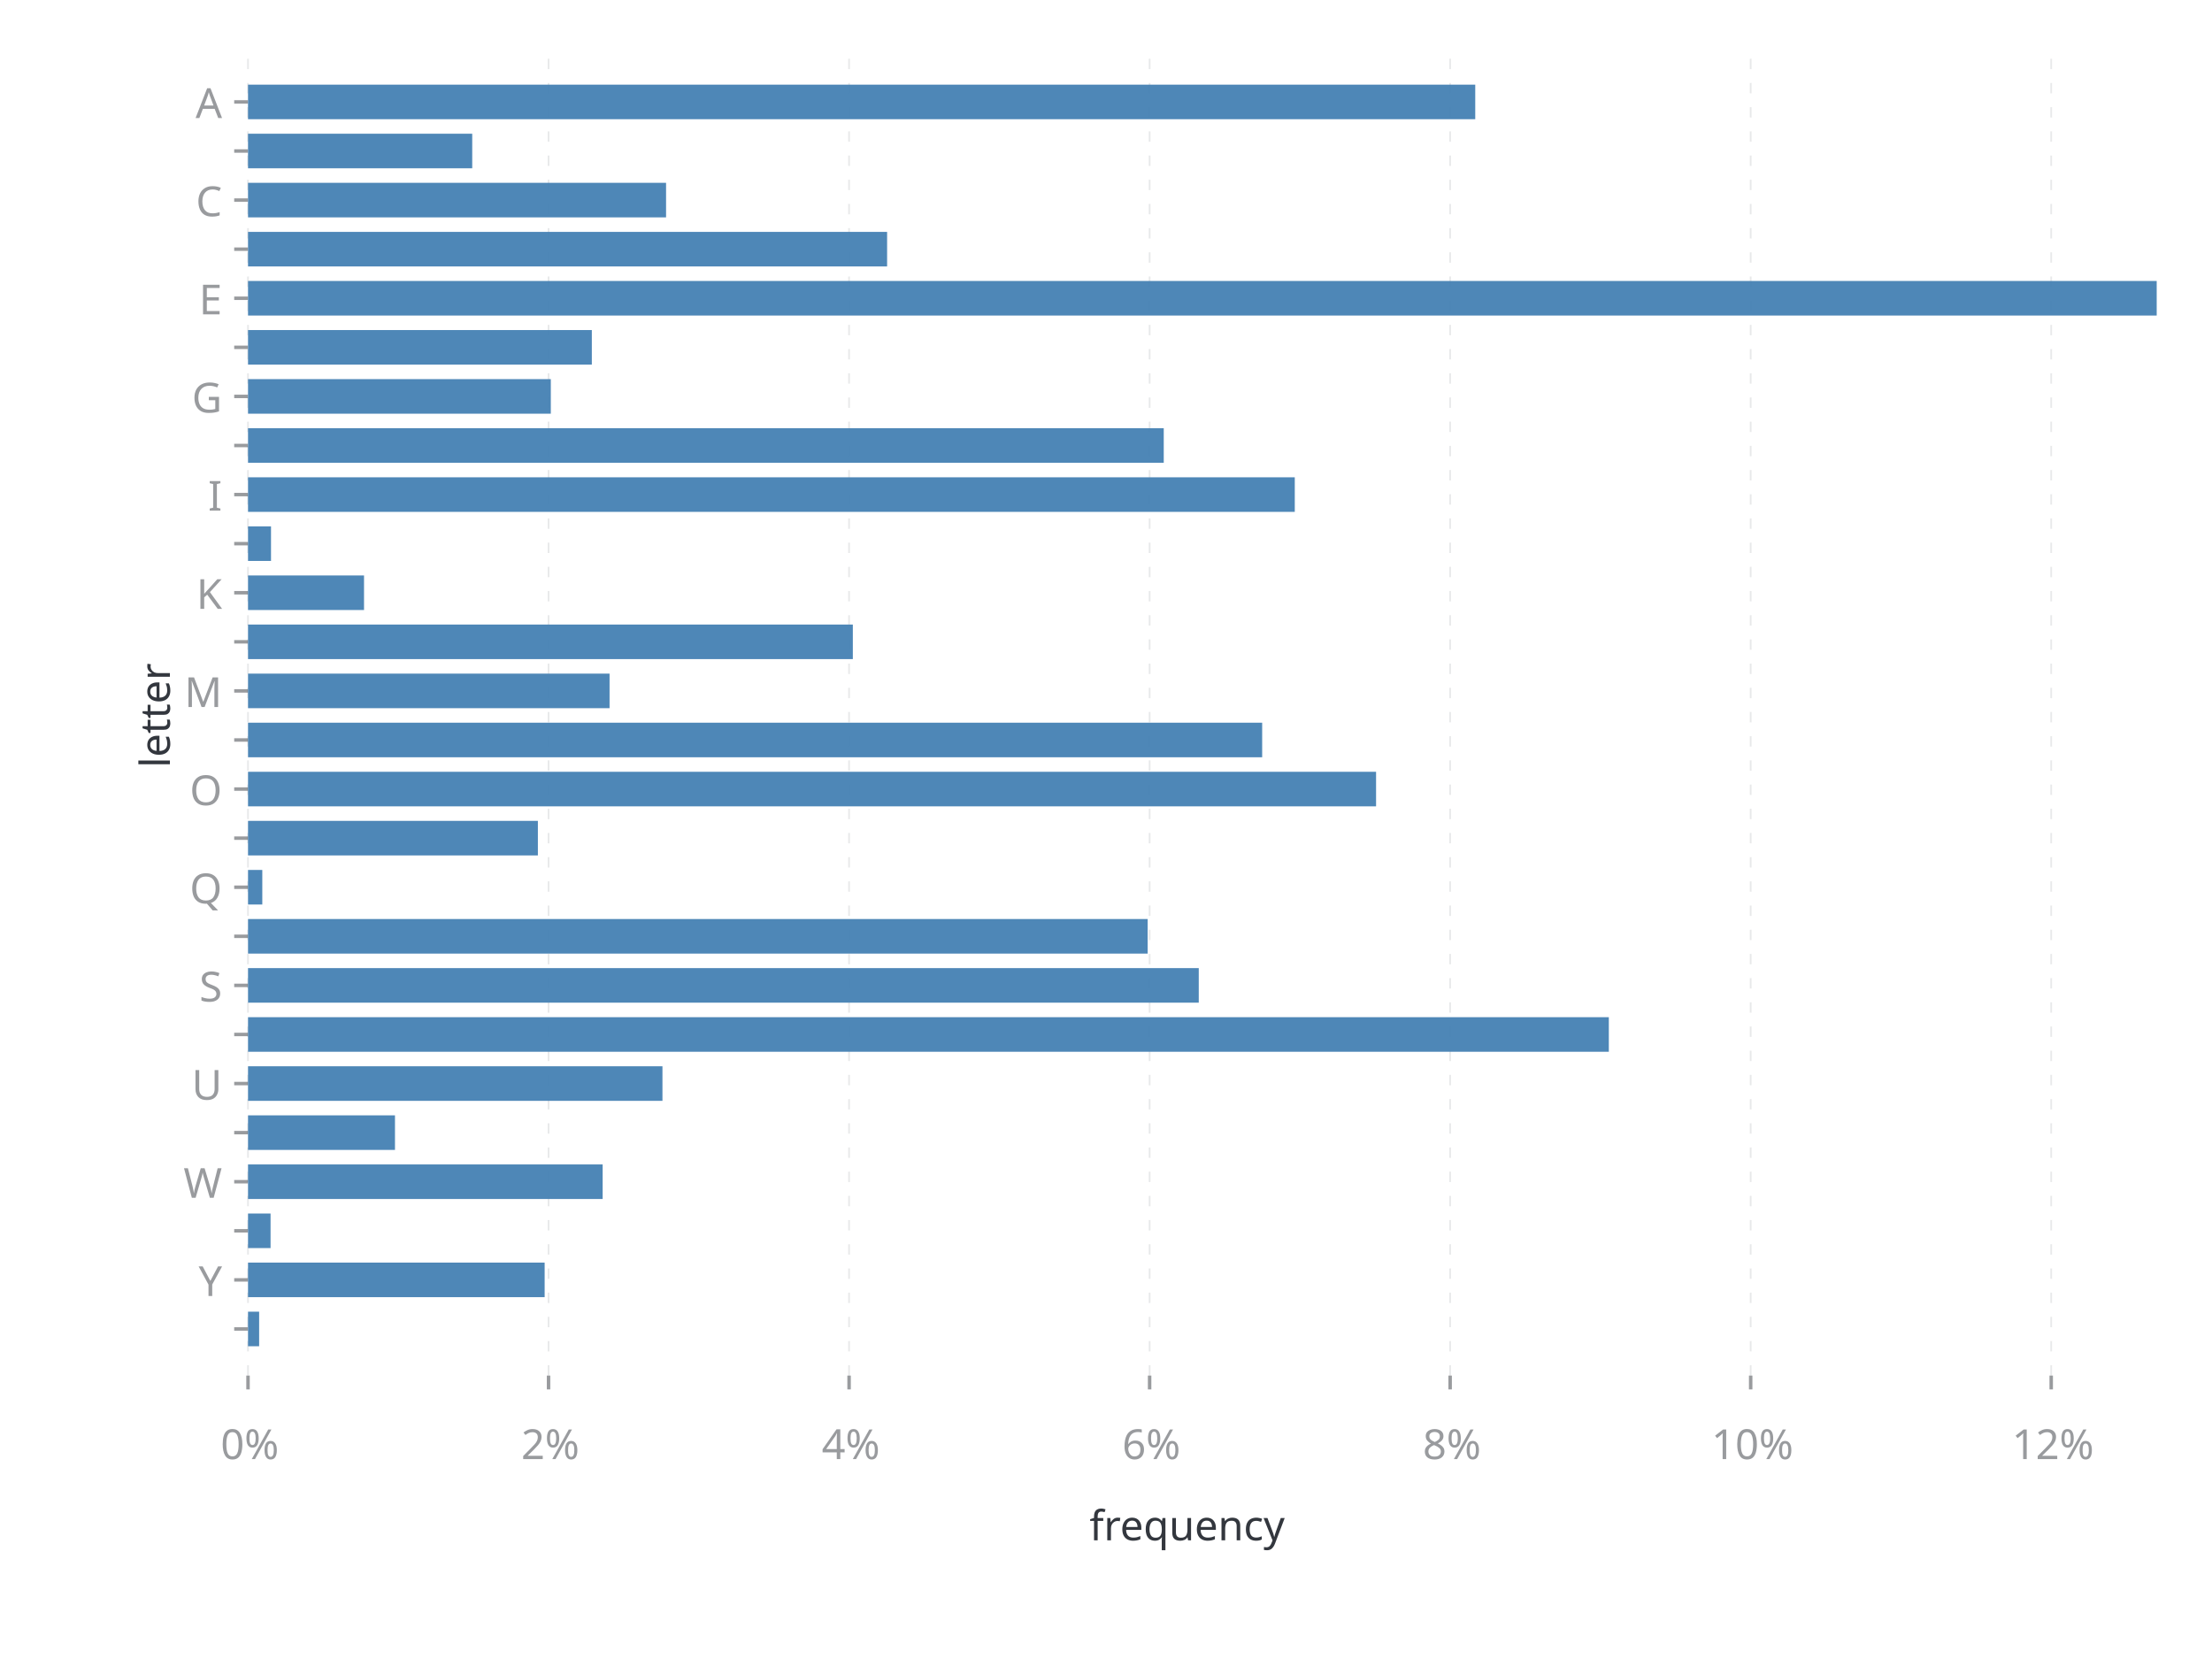
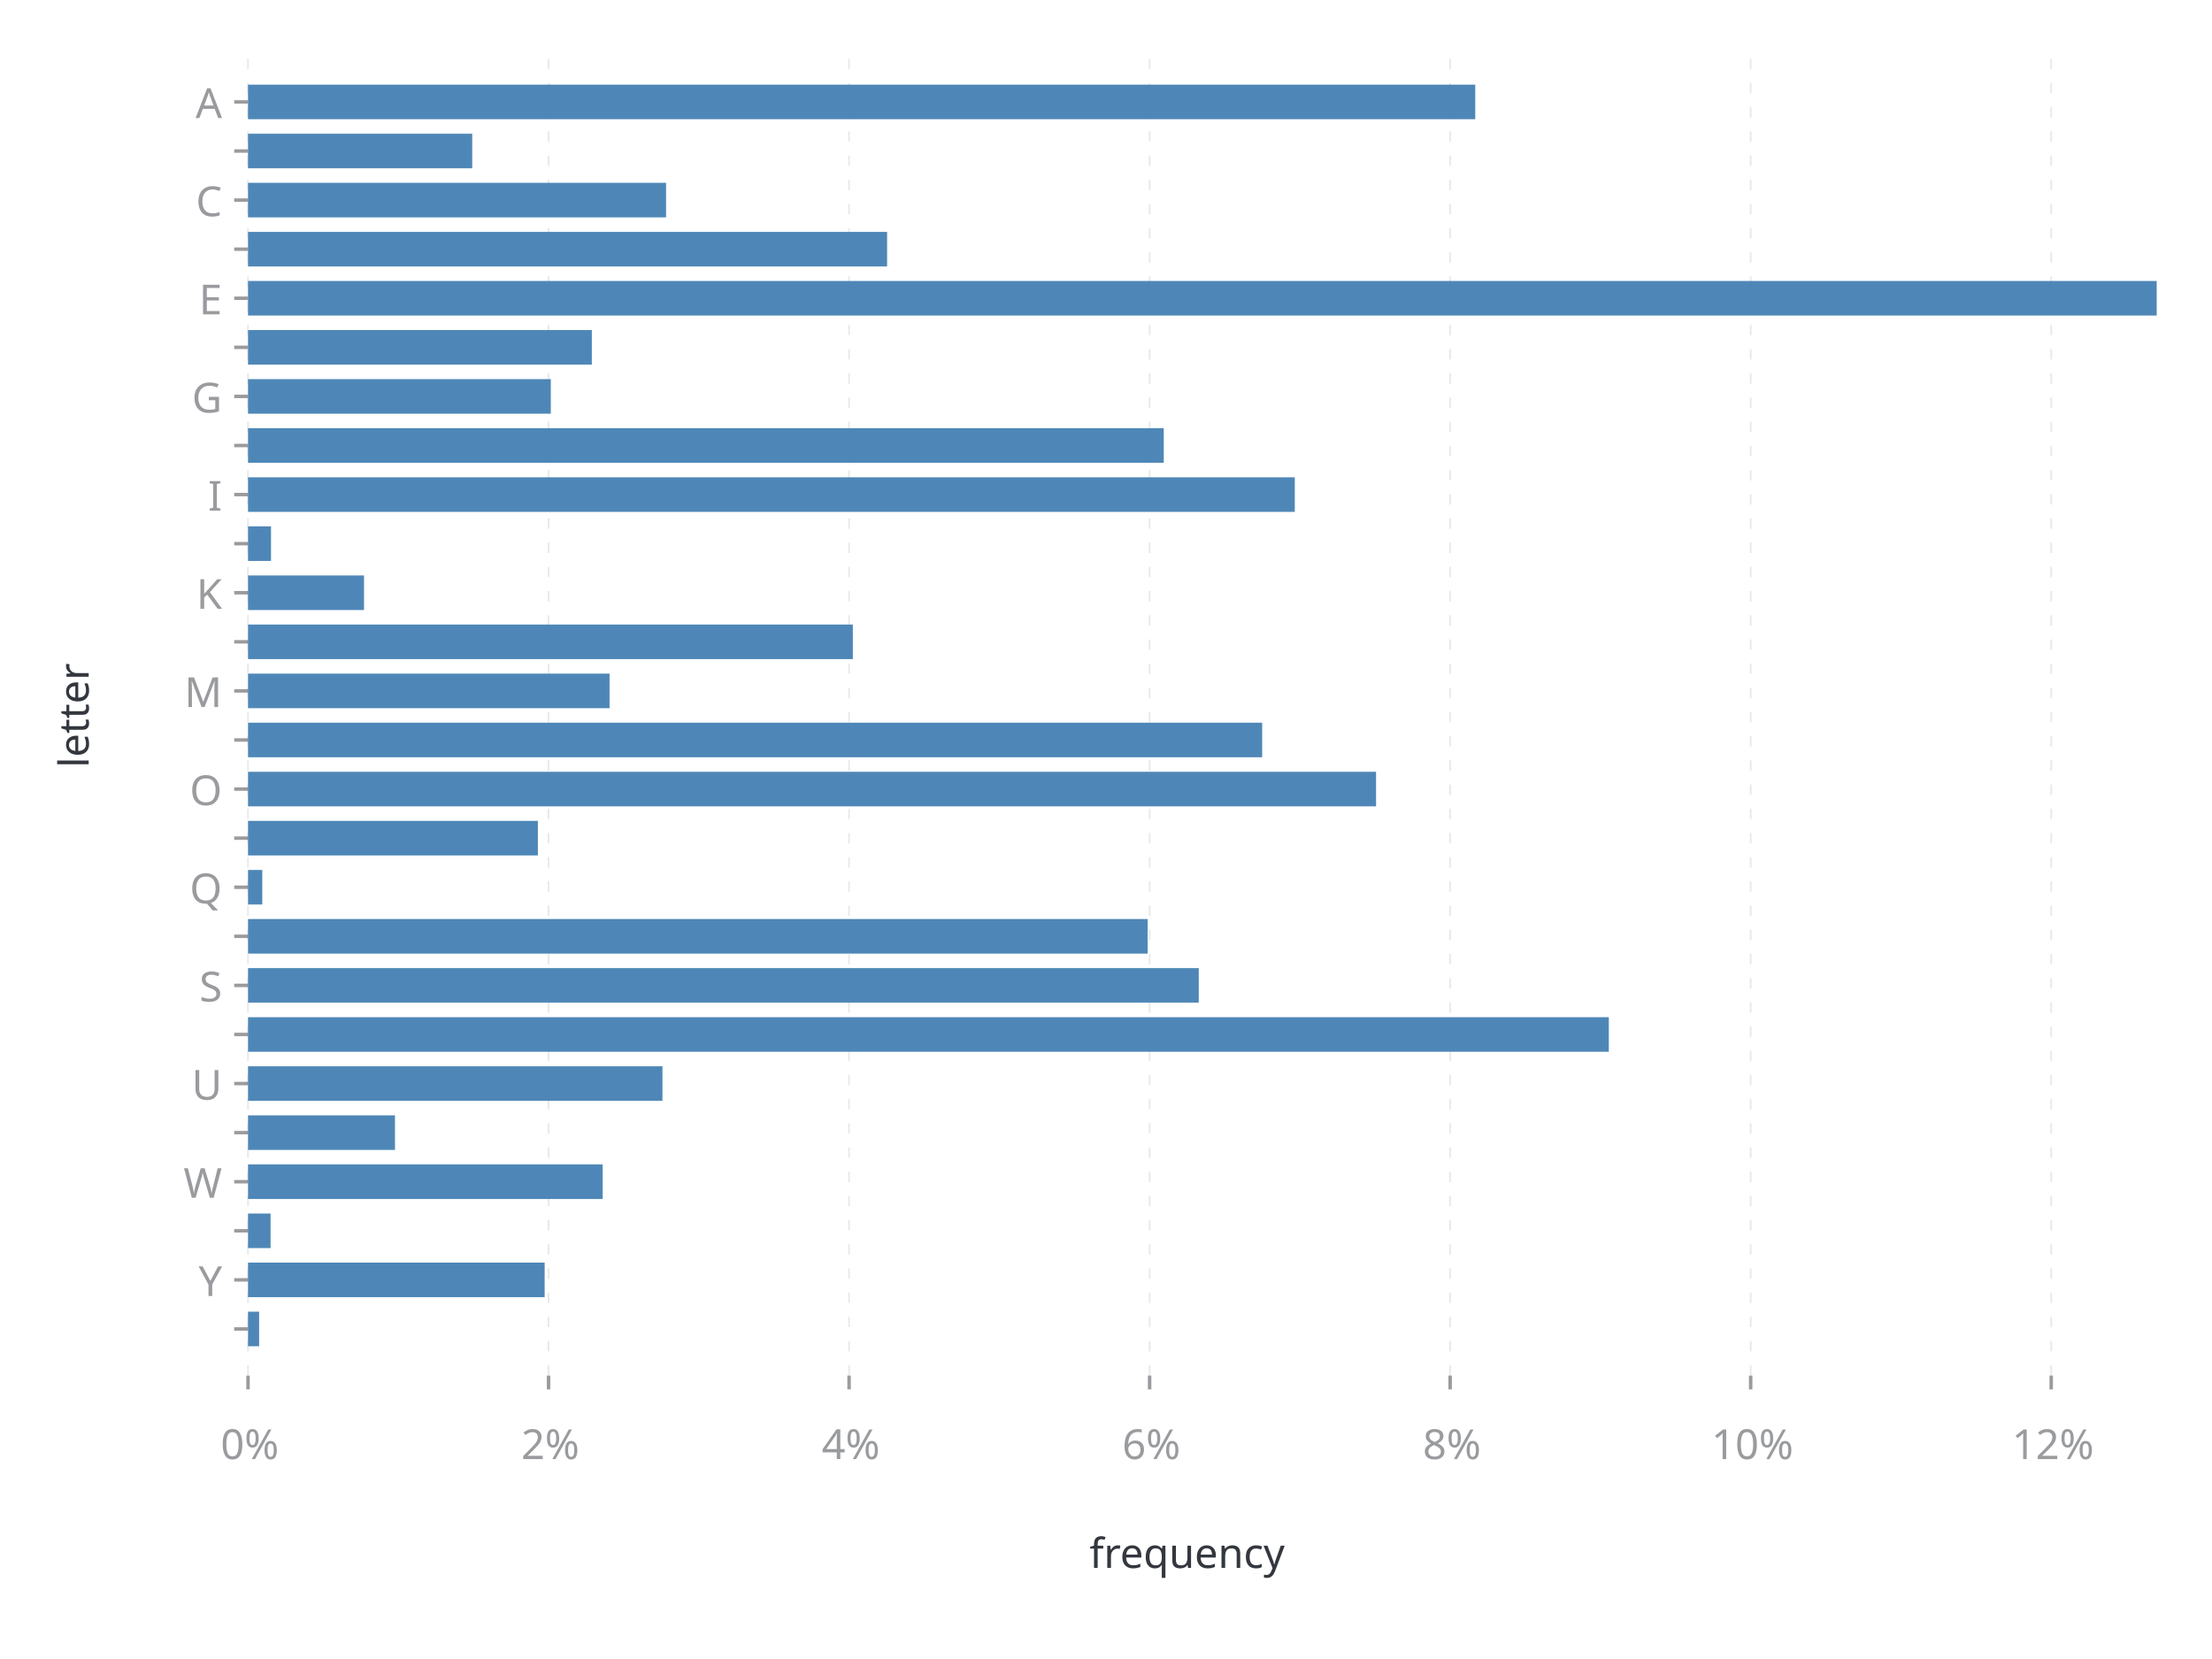
<svg xmlns="http://www.w3.org/2000/svg" width="640" height="480" style="background: transparent;" color-interpolation-filters="sRGB">
  <defs />
  <g id="g-svg-camera">
    <g id="g-root" fill="none">
      <g id="g-svg-36" fill="none" class="view">
        <g>
          <path id="g-svg-37" fill="rgba(0,0,0,0)" class="area" d="M 0,0 l 640,0 l 0,480 l-640 0 z" x="0" y="0" width="640" height="480" />
        </g>
        <g>
          <path id="g-svg-38" fill="rgba(0,0,0,0)" class="area" d="M 16,16 l 608,0 l 0,448 l-608 0 z" x="16" y="16" width="608" height="448" />
        </g>
        <g>
          <path id="g-svg-39" fill="rgba(0,0,0,0)" class="area" d="M 71.76,16 l 552.24,0 l 0,382 l-552.24 0 z" x="71.76" y="16" width="552.24" height="382" />
        </g>
        <g>
          <path id="g-svg-40" fill="rgba(0,0,0,0)" class="area" d="M 71.76,16 l 552.24,0 l 0,382 l-552.24 0 z" x="71.76" y="16" width="552.24" height="382" />
        </g>
        <g id="g-svg-41" fill="none" class="component">
          <g id="g-svg-43" fill="none" class="axis">
            <g id="g-svg-44" fill="none" class="axis-grid-group" />
            <g id="g-svg-45" fill="none" class="axis-main-group">
              <g id="g-svg-46" fill="none" class="axis-line-group">
                <g>
                  <line id="g-svg-47" fill="none" x1="71.76" y1="398" x2="71.76" y2="16" class="axis-line axis-line" stroke-width="0.5" stroke="rgba(29,33,41,1)" stroke-opacity="0.45" opacity="0" />
                </g>
              </g>
              <g id="g-svg-48" fill="none" class="axis-tick-group">
                <g id="g-svg-49" fill="none" transform="matrix(1,0,0,1,71.76,29.4907)" class="axis-tick">
                  <g>
                    <line id="g-svg-75" fill="none" x1="0" y1="0" x2="-4" y2="0" class="axis-tick-item" stroke-width="1" stroke="rgba(29,33,41,1)" opacity="0.45" />
                  </g>
                </g>
                <g id="g-svg-50" fill="none" transform="matrix(1,0,0,1,71.76,43.69145)" class="axis-tick">
                  <g>
                    <line id="g-svg-76" fill="none" x1="0" y1="0" x2="-4" y2="0" class="axis-tick-item" stroke-width="1" stroke="rgba(29,33,41,1)" opacity="0.45" />
                  </g>
                </g>
                <g id="g-svg-51" fill="none" transform="matrix(1,0,0,1,71.76,57.89219)" class="axis-tick">
                  <g>
                    <line id="g-svg-77" fill="none" x1="0" y1="0" x2="-4" y2="0" class="axis-tick-item" stroke-width="1" stroke="rgba(29,33,41,1)" opacity="0.45" />
                  </g>
                </g>
                <g id="g-svg-52" fill="none" transform="matrix(1,0,0,1,71.76,72.09293)" class="axis-tick">
                  <g>
                    <line id="g-svg-78" fill="none" x1="0" y1="0" x2="-4" y2="0" class="axis-tick-item" stroke-width="1" stroke="rgba(29,33,41,1)" opacity="0.45" />
                  </g>
                </g>
                <g id="g-svg-53" fill="none" transform="matrix(1,0,0,1,71.76,86.29368)" class="axis-tick">
                  <g>
                    <line id="g-svg-79" fill="none" x1="0" y1="0" x2="-4" y2="0" class="axis-tick-item" stroke-width="1" stroke="rgba(29,33,41,1)" opacity="0.45" />
                  </g>
                </g>
                <g id="g-svg-54" fill="none" transform="matrix(1,0,0,1,71.76,100.4944)" class="axis-tick">
                  <g>
                    <line id="g-svg-80" fill="none" x1="0" y1="0" x2="-4" y2="0" class="axis-tick-item" stroke-width="1" stroke="rgba(29,33,41,1)" opacity="0.45" />
                  </g>
                </g>
                <g id="g-svg-55" fill="none" transform="matrix(1,0,0,1,71.76,114.6952)" class="axis-tick">
                  <g>
                    <line id="g-svg-81" fill="none" x1="0" y1="0" x2="-4" y2="0" class="axis-tick-item" stroke-width="1" stroke="rgba(29,33,41,1)" opacity="0.45" />
                  </g>
                </g>
                <g id="g-svg-56" fill="none" transform="matrix(1,0,0,1,71.76,128.8959)" class="axis-tick">
                  <g>
                    <line id="g-svg-82" fill="none" x1="0" y1="0" x2="-4" y2="0" class="axis-tick-item" stroke-width="1" stroke="rgba(29,33,41,1)" opacity="0.45" />
                  </g>
                </g>
                <g id="g-svg-57" fill="none" transform="matrix(1,0,0,1,71.76,143.0966)" class="axis-tick">
                  <g>
                    <line id="g-svg-83" fill="none" x1="0" y1="0" x2="-4" y2="0" class="axis-tick-item" stroke-width="1" stroke="rgba(29,33,41,1)" opacity="0.45" />
                  </g>
                </g>
                <g id="g-svg-58" fill="none" transform="matrix(1,0,0,1,71.76,157.2974)" class="axis-tick">
                  <g>
                    <line id="g-svg-84" fill="none" x1="0" y1="0" x2="-4" y2="0" class="axis-tick-item" stroke-width="1" stroke="rgba(29,33,41,1)" opacity="0.45" />
                  </g>
                </g>
                <g id="g-svg-59" fill="none" transform="matrix(1,0,0,1,71.76,171.4981)" class="axis-tick">
                  <g>
                    <line id="g-svg-85" fill="none" x1="0" y1="0" x2="-4" y2="0" class="axis-tick-item" stroke-width="1" stroke="rgba(29,33,41,1)" opacity="0.45" />
                  </g>
                </g>
                <g id="g-svg-60" fill="none" transform="matrix(1,0,0,1,71.76,185.6989)" class="axis-tick">
                  <g>
                    <line id="g-svg-86" fill="none" x1="0" y1="0" x2="-4" y2="0" class="axis-tick-item" stroke-width="1" stroke="rgba(29,33,41,1)" opacity="0.45" />
                  </g>
                </g>
                <g id="g-svg-61" fill="none" transform="matrix(1,0,0,1,71.76,199.8996)" class="axis-tick">
                  <g>
                    <line id="g-svg-87" fill="none" x1="0" y1="0" x2="-4" y2="0" class="axis-tick-item" stroke-width="1" stroke="rgba(29,33,41,1)" opacity="0.45" />
                  </g>
                </g>
                <g id="g-svg-62" fill="none" transform="matrix(1,0,0,1,71.76,214.1004)" class="axis-tick">
                  <g>
                    <line id="g-svg-88" fill="none" x1="0" y1="0" x2="-4" y2="0" class="axis-tick-item" stroke-width="1" stroke="rgba(29,33,41,1)" opacity="0.45" />
                  </g>
                </g>
                <g id="g-svg-63" fill="none" transform="matrix(1,0,0,1,71.76,228.3011)" class="axis-tick">
                  <g>
                    <line id="g-svg-89" fill="none" x1="0" y1="0" x2="-4" y2="0" class="axis-tick-item" stroke-width="1" stroke="rgba(29,33,41,1)" opacity="0.45" />
                  </g>
                </g>
                <g id="g-svg-64" fill="none" transform="matrix(1,0,0,1,71.76,242.5019)" class="axis-tick">
                  <g>
                    <line id="g-svg-90" fill="none" x1="0" y1="0" x2="-4" y2="0" class="axis-tick-item" stroke-width="1" stroke="rgba(29,33,41,1)" opacity="0.45" />
                  </g>
                </g>
                <g id="g-svg-65" fill="none" transform="matrix(1,0,0,1,71.76,256.7026)" class="axis-tick">
                  <g>
                    <line id="g-svg-91" fill="none" x1="0" y1="0" x2="-4" y2="0" class="axis-tick-item" stroke-width="1" stroke="rgba(29,33,41,1)" opacity="0.45" />
                  </g>
                </g>
                <g id="g-svg-66" fill="none" transform="matrix(1,0,0,1,71.76,270.9034)" class="axis-tick">
                  <g>
                    <line id="g-svg-92" fill="none" x1="0" y1="0" x2="-4" y2="0" class="axis-tick-item" stroke-width="1" stroke="rgba(29,33,41,1)" opacity="0.45" />
                  </g>
                </g>
                <g id="g-svg-67" fill="none" transform="matrix(1,0,0,1,71.76,285.1041)" class="axis-tick">
                  <g>
                    <line id="g-svg-93" fill="none" x1="0" y1="0" x2="-4" y2="0" class="axis-tick-item" stroke-width="1" stroke="rgba(29,33,41,1)" opacity="0.45" />
                  </g>
                </g>
                <g id="g-svg-68" fill="none" transform="matrix(1,0,0,1,71.76,299.3048)" class="axis-tick">
                  <g>
                    <line id="g-svg-94" fill="none" x1="0" y1="0" x2="-4" y2="0" class="axis-tick-item" stroke-width="1" stroke="rgba(29,33,41,1)" opacity="0.45" />
                  </g>
                </g>
                <g id="g-svg-69" fill="none" transform="matrix(1,0,0,1,71.76,313.5056)" class="axis-tick">
                  <g>
                    <line id="g-svg-95" fill="none" x1="0" y1="0" x2="-4" y2="0" class="axis-tick-item" stroke-width="1" stroke="rgba(29,33,41,1)" opacity="0.45" />
                  </g>
                </g>
                <g id="g-svg-70" fill="none" transform="matrix(1,0,0,1,71.76,327.7063)" class="axis-tick">
                  <g>
                    <line id="g-svg-96" fill="none" x1="0" y1="0" x2="-4" y2="0" class="axis-tick-item" stroke-width="1" stroke="rgba(29,33,41,1)" opacity="0.45" />
                  </g>
                </g>
                <g id="g-svg-71" fill="none" transform="matrix(1,0,0,1,71.76,341.9071)" class="axis-tick">
                  <g>
                    <line id="g-svg-97" fill="none" x1="0" y1="0" x2="-4" y2="0" class="axis-tick-item" stroke-width="1" stroke="rgba(29,33,41,1)" opacity="0.45" />
                  </g>
                </g>
                <g id="g-svg-72" fill="none" transform="matrix(1,0,0,1,71.76,356.1078)" class="axis-tick">
                  <g>
                    <line id="g-svg-98" fill="none" x1="0" y1="0" x2="-4" y2="0" class="axis-tick-item" stroke-width="1" stroke="rgba(29,33,41,1)" opacity="0.45" />
                  </g>
                </g>
                <g id="g-svg-73" fill="none" transform="matrix(1,0,0,1,71.76,370.3086)" class="axis-tick">
                  <g>
                    <line id="g-svg-99" fill="none" x1="0" y1="0" x2="-4" y2="0" class="axis-tick-item" stroke-width="1" stroke="rgba(29,33,41,1)" opacity="0.45" />
                  </g>
                </g>
                <g id="g-svg-74" fill="none" transform="matrix(1,0,0,1,71.76,384.5093)" class="axis-tick">
                  <g>
                    <line id="g-svg-100" fill="none" x1="0" y1="0" x2="-4" y2="0" class="axis-tick-item" stroke-width="1" stroke="rgba(29,33,41,1)" opacity="0.45" />
                  </g>
                </g>
              </g>
              <g id="g-svg-101" fill="none" class="axis-label-group">
                <g id="g-svg-102" fill="none" transform="matrix(1,0,0,1,63.76,29.4907)" class="axis-label">
                  <g>
                    <text id="g-svg-128" fill="rgba(29,33,41,1)" dominant-baseline="central" paint-order="stroke" dx="0.5" font-family="sans-serif" font-size="12" font-style="normal" font-variant="normal" font-weight="normal" stroke-width="1" text-anchor="end" class="axis-label-item" opacity="0.45" visibility="visible">
                      A
                    </text>
                  </g>
                </g>
                <g id="g-svg-103" fill="none" transform="matrix(1,0,0,1,63.76,43.69145)" class="axis-label">
                  <g>
                    <text id="g-svg-129" fill="rgba(29,33,41,1)" dominant-baseline="central" paint-order="stroke" dx="0.5" font-family="sans-serif" font-size="12" font-style="normal" font-variant="normal" font-weight="normal" stroke-width="1" text-anchor="end" class="axis-label-item" opacity="0.45" visibility="hidden">
                      B
                    </text>
                  </g>
                </g>
                <g id="g-svg-104" fill="none" transform="matrix(1,0,0,1,63.76,57.89219)" class="axis-label">
                  <g>
                    <text id="g-svg-130" fill="rgba(29,33,41,1)" dominant-baseline="central" paint-order="stroke" dx="0.5" font-family="sans-serif" font-size="12" font-style="normal" font-variant="normal" font-weight="normal" stroke-width="1" text-anchor="end" class="axis-label-item" opacity="0.45" visibility="visible">
                      C
                    </text>
                  </g>
                </g>
                <g id="g-svg-105" fill="none" transform="matrix(1,0,0,1,63.76,72.09293)" class="axis-label">
                  <g>
                    <text id="g-svg-131" fill="rgba(29,33,41,1)" dominant-baseline="central" paint-order="stroke" dx="0.5" font-family="sans-serif" font-size="12" font-style="normal" font-variant="normal" font-weight="normal" stroke-width="1" text-anchor="end" class="axis-label-item" opacity="0.45" visibility="hidden">
                      D
                    </text>
                  </g>
                </g>
                <g id="g-svg-106" fill="none" transform="matrix(1,0,0,1,63.76,86.29368)" class="axis-label">
                  <g>
                    <text id="g-svg-132" fill="rgba(29,33,41,1)" dominant-baseline="central" paint-order="stroke" dx="0.5" font-family="sans-serif" font-size="12" font-style="normal" font-variant="normal" font-weight="normal" stroke-width="1" text-anchor="end" class="axis-label-item" opacity="0.45" visibility="visible">
                      E
                    </text>
                  </g>
                </g>
                <g id="g-svg-107" fill="none" transform="matrix(1,0,0,1,63.76,100.4944)" class="axis-label">
                  <g>
                    <text id="g-svg-133" fill="rgba(29,33,41,1)" dominant-baseline="central" paint-order="stroke" dx="0.5" font-family="sans-serif" font-size="12" font-style="normal" font-variant="normal" font-weight="normal" stroke-width="1" text-anchor="end" class="axis-label-item" opacity="0.45" visibility="hidden">
                      F
                    </text>
                  </g>
                </g>
                <g id="g-svg-108" fill="none" transform="matrix(1,0,0,1,63.76,114.6952)" class="axis-label">
                  <g>
                    <text id="g-svg-134" fill="rgba(29,33,41,1)" dominant-baseline="central" paint-order="stroke" dx="0.5" font-family="sans-serif" font-size="12" font-style="normal" font-variant="normal" font-weight="normal" stroke-width="1" text-anchor="end" class="axis-label-item" opacity="0.45" visibility="visible">
                      G
                    </text>
                  </g>
                </g>
                <g id="g-svg-109" fill="none" transform="matrix(1,0,0,1,63.76,128.8959)" class="axis-label">
                  <g>
                    <text id="g-svg-135" fill="rgba(29,33,41,1)" dominant-baseline="central" paint-order="stroke" dx="0.5" font-family="sans-serif" font-size="12" font-style="normal" font-variant="normal" font-weight="normal" stroke-width="1" text-anchor="end" class="axis-label-item" opacity="0.45" visibility="hidden">
                      H
                    </text>
                  </g>
                </g>
                <g id="g-svg-110" fill="none" transform="matrix(1,0,0,1,63.76,143.0966)" class="axis-label">
                  <g>
                    <text id="g-svg-136" fill="rgba(29,33,41,1)" dominant-baseline="central" paint-order="stroke" dx="0.5" font-family="sans-serif" font-size="12" font-style="normal" font-variant="normal" font-weight="normal" stroke-width="1" text-anchor="end" class="axis-label-item" opacity="0.45" visibility="visible">
                      I
                    </text>
                  </g>
                </g>
                <g id="g-svg-111" fill="none" transform="matrix(1,0,0,1,63.76,157.2974)" class="axis-label">
                  <g>
                    <text id="g-svg-137" fill="rgba(29,33,41,1)" dominant-baseline="central" paint-order="stroke" dx="0.5" font-family="sans-serif" font-size="12" font-style="normal" font-variant="normal" font-weight="normal" stroke-width="1" text-anchor="end" class="axis-label-item" opacity="0.45" visibility="hidden">
                      J
                    </text>
                  </g>
                </g>
                <g id="g-svg-112" fill="none" transform="matrix(1,0,0,1,63.76,171.4981)" class="axis-label">
                  <g>
                    <text id="g-svg-138" fill="rgba(29,33,41,1)" dominant-baseline="central" paint-order="stroke" dx="0.5" font-family="sans-serif" font-size="12" font-style="normal" font-variant="normal" font-weight="normal" stroke-width="1" text-anchor="end" class="axis-label-item" opacity="0.45" visibility="visible">
                      K
                    </text>
                  </g>
                </g>
                <g id="g-svg-113" fill="none" transform="matrix(1,0,0,1,63.76,185.6989)" class="axis-label">
                  <g>
                    <text id="g-svg-139" fill="rgba(29,33,41,1)" dominant-baseline="central" paint-order="stroke" dx="0.5" font-family="sans-serif" font-size="12" font-style="normal" font-variant="normal" font-weight="normal" stroke-width="1" text-anchor="end" class="axis-label-item" opacity="0.45" visibility="hidden">
                      L
                    </text>
                  </g>
                </g>
                <g id="g-svg-114" fill="none" transform="matrix(1,0,0,1,63.76,199.8996)" class="axis-label">
                  <g>
                    <text id="g-svg-140" fill="rgba(29,33,41,1)" dominant-baseline="central" paint-order="stroke" dx="0.5" font-family="sans-serif" font-size="12" font-style="normal" font-variant="normal" font-weight="normal" stroke-width="1" text-anchor="end" class="axis-label-item" opacity="0.45" visibility="visible">
                      M
                    </text>
                  </g>
                </g>
                <g id="g-svg-115" fill="none" transform="matrix(1,0,0,1,63.76,214.1004)" class="axis-label">
                  <g>
                    <text id="g-svg-141" fill="rgba(29,33,41,1)" dominant-baseline="central" paint-order="stroke" dx="0.5" font-family="sans-serif" font-size="12" font-style="normal" font-variant="normal" font-weight="normal" stroke-width="1" text-anchor="end" class="axis-label-item" opacity="0.45" visibility="hidden">
                      N
                    </text>
                  </g>
                </g>
                <g id="g-svg-116" fill="none" transform="matrix(1,0,0,1,63.76,228.3011)" class="axis-label">
                  <g>
                    <text id="g-svg-142" fill="rgba(29,33,41,1)" dominant-baseline="central" paint-order="stroke" dx="0.5" font-family="sans-serif" font-size="12" font-style="normal" font-variant="normal" font-weight="normal" stroke-width="1" text-anchor="end" class="axis-label-item" opacity="0.45" visibility="visible">
                      O
                    </text>
                  </g>
                </g>
                <g id="g-svg-117" fill="none" transform="matrix(1,0,0,1,63.76,242.5019)" class="axis-label">
                  <g>
                    <text id="g-svg-143" fill="rgba(29,33,41,1)" dominant-baseline="central" paint-order="stroke" dx="0.5" font-family="sans-serif" font-size="12" font-style="normal" font-variant="normal" font-weight="normal" stroke-width="1" text-anchor="end" class="axis-label-item" opacity="0.45" visibility="hidden">
                      P
                    </text>
                  </g>
                </g>
                <g id="g-svg-118" fill="none" transform="matrix(1,0,0,1,63.76,256.7026)" class="axis-label">
                  <g>
                    <text id="g-svg-144" fill="rgba(29,33,41,1)" dominant-baseline="central" paint-order="stroke" dx="0.5" font-family="sans-serif" font-size="12" font-style="normal" font-variant="normal" font-weight="normal" stroke-width="1" text-anchor="end" class="axis-label-item" opacity="0.45" visibility="visible">
                      Q
                    </text>
                  </g>
                </g>
                <g id="g-svg-119" fill="none" transform="matrix(1,0,0,1,63.76,270.9034)" class="axis-label">
                  <g>
                    <text id="g-svg-145" fill="rgba(29,33,41,1)" dominant-baseline="central" paint-order="stroke" dx="0.5" font-family="sans-serif" font-size="12" font-style="normal" font-variant="normal" font-weight="normal" stroke-width="1" text-anchor="end" class="axis-label-item" opacity="0.45" visibility="hidden">
                      R
                    </text>
                  </g>
                </g>
                <g id="g-svg-120" fill="none" transform="matrix(1,0,0,1,63.76,285.1041)" class="axis-label">
                  <g>
                    <text id="g-svg-146" fill="rgba(29,33,41,1)" dominant-baseline="central" paint-order="stroke" dx="0.5" font-family="sans-serif" font-size="12" font-style="normal" font-variant="normal" font-weight="normal" stroke-width="1" text-anchor="end" class="axis-label-item" opacity="0.45" visibility="visible">
                      S
                    </text>
                  </g>
                </g>
                <g id="g-svg-121" fill="none" transform="matrix(1,0,0,1,63.76,299.3048)" class="axis-label">
                  <g>
                    <text id="g-svg-147" fill="rgba(29,33,41,1)" dominant-baseline="central" paint-order="stroke" dx="0.5" font-family="sans-serif" font-size="12" font-style="normal" font-variant="normal" font-weight="normal" stroke-width="1" text-anchor="end" class="axis-label-item" opacity="0.45" visibility="hidden">
                      T
                    </text>
                  </g>
                </g>
                <g id="g-svg-122" fill="none" transform="matrix(1,0,0,1,63.76,313.5056)" class="axis-label">
                  <g>
                    <text id="g-svg-148" fill="rgba(29,33,41,1)" dominant-baseline="central" paint-order="stroke" dx="0.5" font-family="sans-serif" font-size="12" font-style="normal" font-variant="normal" font-weight="normal" stroke-width="1" text-anchor="end" class="axis-label-item" opacity="0.45" visibility="visible">
                      U
                    </text>
                  </g>
                </g>
                <g id="g-svg-123" fill="none" transform="matrix(1,0,0,1,63.76,327.7063)" class="axis-label">
                  <g>
                    <text id="g-svg-149" fill="rgba(29,33,41,1)" dominant-baseline="central" paint-order="stroke" dx="0.5" font-family="sans-serif" font-size="12" font-style="normal" font-variant="normal" font-weight="normal" stroke-width="1" text-anchor="end" class="axis-label-item" opacity="0.45" visibility="hidden">
                      V
                    </text>
                  </g>
                </g>
                <g id="g-svg-124" fill="none" transform="matrix(1,0,0,1,63.76,341.9071)" class="axis-label">
                  <g>
                    <text id="g-svg-150" fill="rgba(29,33,41,1)" dominant-baseline="central" paint-order="stroke" dx="0.5" font-family="sans-serif" font-size="12" font-style="normal" font-variant="normal" font-weight="normal" stroke-width="1" text-anchor="end" class="axis-label-item" opacity="0.45" visibility="visible">
                      W
                    </text>
                  </g>
                </g>
                <g id="g-svg-125" fill="none" transform="matrix(1,0,0,1,63.76,356.1078)" class="axis-label">
                  <g>
                    <text id="g-svg-151" fill="rgba(29,33,41,1)" dominant-baseline="central" paint-order="stroke" dx="0.5" font-family="sans-serif" font-size="12" font-style="normal" font-variant="normal" font-weight="normal" stroke-width="1" text-anchor="end" class="axis-label-item" opacity="0.45" visibility="hidden">
                      X
                    </text>
                  </g>
                </g>
                <g id="g-svg-126" fill="none" transform="matrix(1,0,0,1,63.76,370.3086)" class="axis-label">
                  <g>
                    <text id="g-svg-152" fill="rgba(29,33,41,1)" dominant-baseline="central" paint-order="stroke" dx="0.5" font-family="sans-serif" font-size="12" font-style="normal" font-variant="normal" font-weight="normal" stroke-width="1" text-anchor="end" class="axis-label-item" opacity="0.45" visibility="visible">
                      Y
                    </text>
                  </g>
                </g>
                <g id="g-svg-127" fill="none" transform="matrix(1,0,0,1,63.76,384.5093)" class="axis-label">
                  <g>
                    <text id="g-svg-153" fill="rgba(29,33,41,1)" dominant-baseline="central" paint-order="stroke" dx="0.5" font-family="sans-serif" font-size="12" font-style="normal" font-variant="normal" font-weight="normal" stroke-width="1" text-anchor="end" class="axis-label-item" opacity="0.45" visibility="hidden">
                      Z
                    </text>
                  </g>
                </g>
              </g>
            </g>
            <g id="g-svg-154" fill="none" transform="matrix(1,0,0,1,28.5,207)" class="axis-title-group">
-               <g transform="matrix(0,-1,1,0,16,0.5)">
+               <g transform="matrix(0,-1,1,0,-7.5,0.5)">
                <text id="g-svg-155" fill="rgba(29,33,41,1)" dominant-baseline="central" paint-order="stroke" dx="0.5" font-family="sans-serif" font-size="12" font-style="normal" font-variant="normal" font-weight="normal" stroke-width="1" text-anchor="middle" class="axis-title" opacity="0.9">
                  letter
                </text>
              </g>
            </g>
          </g>
        </g>
        <g id="g-svg-42" fill="none" class="component">
          <g id="g-svg-156" fill="none" class="axis">
            <g id="g-svg-157" fill="none" class="axis-grid-group">
              <g id="g-svg-158" fill="none" class="axis-grid">
                <g id="g-svg-159" fill="none" class="grid-line-group">
                  <g>
                    <path id="g-svg-161" fill="none" class="grid-line" stroke="rgba(29,33,41,1)" stroke-width="0.5" stroke-dasharray="3,4" d="M 71.76,398 L 71.76,16" stroke-opacity="0.1" />
                  </g>
                  <g>
                    <path id="g-svg-162" fill="none" class="grid-line" stroke="rgba(29,33,41,1)" stroke-width="0.5" stroke-dasharray="3,4" d="M 158.713,398 L 158.713,16" stroke-opacity="0.1" />
                  </g>
                  <g>
                    <path id="g-svg-163" fill="none" class="grid-line" stroke="rgba(29,33,41,1)" stroke-width="0.5" stroke-dasharray="3,4" d="M 245.666,398 L 245.666,16" stroke-opacity="0.1" />
                  </g>
                  <g>
                    <path id="g-svg-164" fill="none" class="grid-line" stroke="rgba(29,33,41,1)" stroke-width="0.5" stroke-dasharray="3,4" d="M 332.62,398 L 332.62,16" stroke-opacity="0.1" />
                  </g>
                  <g>
                    <path id="g-svg-165" fill="none" class="grid-line" stroke="rgba(29,33,41,1)" stroke-width="0.5" stroke-dasharray="3,4" d="M 419.573,398 L 419.573,16" stroke-opacity="0.1" />
                  </g>
                  <g>
                    <path id="g-svg-166" fill="none" class="grid-line" stroke="rgba(29,33,41,1)" stroke-width="0.5" stroke-dasharray="3,4" d="M 506.526,398 L 506.526,16" stroke-opacity="0.1" />
                  </g>
                  <g>
                    <path id="g-svg-167" fill="none" class="grid-line" stroke="rgba(29,33,41,1)" stroke-width="0.5" stroke-dasharray="3,4" d="M 593.479,398 L 593.479,16" stroke-opacity="0.1" />
                  </g>
                </g>
                <g id="g-svg-160" fill="none" class="grid-region-group" />
              </g>
            </g>
            <g id="g-svg-168" fill="none" class="axis-main-group">
              <g id="g-svg-169" fill="none" class="axis-line-group">
                <g>
                  <line id="g-svg-170" fill="none" x1="71.76" y1="398" x2="624" y2="398" class="axis-line axis-line" stroke-width="0.5" stroke="rgba(29,33,41,1)" stroke-opacity="0.45" opacity="0" />
                </g>
              </g>
              <g id="g-svg-171" fill="none" class="axis-tick-group">
                <g id="g-svg-172" fill="none" transform="matrix(1,0,0,1,71.76,398)" class="axis-tick">
                  <g>
                    <line id="g-svg-179" fill="none" x1="0" y1="0" x2="0" y2="4" class="axis-tick-item" stroke-width="1" stroke="rgba(29,33,41,1)" opacity="0.45" />
                  </g>
                </g>
                <g id="g-svg-173" fill="none" transform="matrix(1,0,0,1,158.7132,398)" class="axis-tick">
                  <g>
                    <line id="g-svg-180" fill="none" x1="0" y1="0" x2="0" y2="4" class="axis-tick-item" stroke-width="1" stroke="rgba(29,33,41,1)" opacity="0.45" />
                  </g>
                </g>
                <g id="g-svg-174" fill="none" transform="matrix(1,0,0,1,245.6665,398)" class="axis-tick">
                  <g>
                    <line id="g-svg-181" fill="none" x1="0" y1="0" x2="0" y2="4" class="axis-tick-item" stroke-width="1" stroke="rgba(29,33,41,1)" opacity="0.45" />
                  </g>
                </g>
                <g id="g-svg-175" fill="none" transform="matrix(1,0,0,1,332.6197,398)" class="axis-tick">
                  <g>
                    <line id="g-svg-182" fill="none" x1="0" y1="0" x2="0" y2="4" class="axis-tick-item" stroke-width="1" stroke="rgba(29,33,41,1)" opacity="0.45" />
                  </g>
                </g>
                <g id="g-svg-176" fill="none" transform="matrix(1,0,0,1,419.5729,398)" class="axis-tick">
                  <g>
                    <line id="g-svg-183" fill="none" x1="0" y1="0" x2="0" y2="4" class="axis-tick-item" stroke-width="1" stroke="rgba(29,33,41,1)" opacity="0.45" />
                  </g>
                </g>
                <g id="g-svg-177" fill="none" transform="matrix(1,0,0,1,506.5262,398)" class="axis-tick">
                  <g>
                    <line id="g-svg-184" fill="none" x1="0" y1="0" x2="0" y2="4" class="axis-tick-item" stroke-width="1" stroke="rgba(29,33,41,1)" opacity="0.45" />
                  </g>
                </g>
                <g id="g-svg-178" fill="none" transform="matrix(1,0,0,1,593.4794,398)" class="axis-tick">
                  <g>
                    <line id="g-svg-185" fill="none" x1="0" y1="0" x2="0" y2="4" class="axis-tick-item" stroke-width="1" stroke="rgba(29,33,41,1)" opacity="0.45" />
                  </g>
                </g>
              </g>
              <g id="g-svg-186" fill="none" class="axis-label-group">
                <g id="g-svg-187" fill="none" transform="matrix(1,0,0,1,71.76,406)" class="axis-label">
                  <g>
                    <text id="g-svg-194" fill="rgba(29,33,41,1)" dominant-baseline="central" paint-order="stroke" dx="0.5" font-family="sans-serif" font-size="12" font-style="normal" font-variant="normal" font-weight="normal" stroke-width="1" text-anchor="middle" class="axis-label-item" dy="11.5px" opacity="0.45" visibility="visible">
                      0%
                    </text>
                  </g>
                </g>
                <g id="g-svg-188" fill="none" transform="matrix(1,0,0,1,158.7132,406)" class="axis-label">
                  <g>
                    <text id="g-svg-195" fill="rgba(29,33,41,1)" dominant-baseline="central" paint-order="stroke" dx="0.5" font-family="sans-serif" font-size="12" font-style="normal" font-variant="normal" font-weight="normal" stroke-width="1" text-anchor="middle" class="axis-label-item" dy="11.5px" opacity="0.45" visibility="visible">
                      2%
                    </text>
                  </g>
                </g>
                <g id="g-svg-189" fill="none" transform="matrix(1,0,0,1,245.6665,406)" class="axis-label">
                  <g>
                    <text id="g-svg-196" fill="rgba(29,33,41,1)" dominant-baseline="central" paint-order="stroke" dx="0.5" font-family="sans-serif" font-size="12" font-style="normal" font-variant="normal" font-weight="normal" stroke-width="1" text-anchor="middle" class="axis-label-item" dy="11.5px" opacity="0.45" visibility="visible">
                      4%
                    </text>
                  </g>
                </g>
                <g id="g-svg-190" fill="none" transform="matrix(1,0,0,1,332.6197,406)" class="axis-label">
                  <g>
                    <text id="g-svg-197" fill="rgba(29,33,41,1)" dominant-baseline="central" paint-order="stroke" dx="0.5" font-family="sans-serif" font-size="12" font-style="normal" font-variant="normal" font-weight="normal" stroke-width="1" text-anchor="middle" class="axis-label-item" dy="11.5px" opacity="0.45" visibility="visible">
                      6%
                    </text>
                  </g>
                </g>
                <g id="g-svg-191" fill="none" transform="matrix(1,0,0,1,419.5729,406)" class="axis-label">
                  <g>
                    <text id="g-svg-198" fill="rgba(29,33,41,1)" dominant-baseline="central" paint-order="stroke" dx="0.5" font-family="sans-serif" font-size="12" font-style="normal" font-variant="normal" font-weight="normal" stroke-width="1" text-anchor="middle" class="axis-label-item" dy="11.5px" opacity="0.45" visibility="visible">
                      8%
                    </text>
                  </g>
                </g>
                <g id="g-svg-192" fill="none" transform="matrix(1,0,0,1,506.5262,406)" class="axis-label">
                  <g>
                    <text id="g-svg-199" fill="rgba(29,33,41,1)" dominant-baseline="central" paint-order="stroke" dx="0.5" font-family="sans-serif" font-size="12" font-style="normal" font-variant="normal" font-weight="normal" stroke-width="1" text-anchor="middle" class="axis-label-item" dy="11.5px" opacity="0.45" visibility="visible">
                      10%
                    </text>
                  </g>
                </g>
                <g id="g-svg-193" fill="none" transform="matrix(1,0,0,1,593.4794,406)" class="axis-label">
                  <g>
                    <text id="g-svg-200" fill="rgba(29,33,41,1)" dominant-baseline="central" paint-order="stroke" dx="0.5" font-family="sans-serif" font-size="12" font-style="normal" font-variant="normal" font-weight="normal" stroke-width="1" text-anchor="middle" class="axis-label-item" dy="11.5px" opacity="0.45" visibility="visible">
                      12%
                    </text>
                  </g>
                </g>
              </g>
            </g>
            <g id="g-svg-201" fill="none" transform="matrix(1,0,0,1,342.96,452.5)" class="axis-title-group">
-               <g>
+               <g transform="matrix(1,0,0,1,0,8)">
                <text id="g-svg-202" fill="rgba(29,33,41,1)" dominant-baseline="central" paint-order="stroke" dx="0.5" font-family="sans-serif" font-size="12" font-style="normal" font-variant="normal" font-weight="normal" stroke-width="1" text-anchor="middle" class="axis-title" dy="-11.5px" opacity="0.9">
                  frequency
                </text>
              </g>
            </g>
          </g>
        </g>
        <g transform="matrix(1,0,0,1,71.76,16)">
          <path id="g-svg-203" fill="rgba(0,0,0,0)" class="plot" d="M 0,0 l 552.24,0 l 0,382 l-552.24 0 z" width="552.24" height="382" />
          <g id="g-svg-204" fill="none" class="main-layer">
            <g>
              <path id="g-svg-206" fill="rgba(70,130,180,1)" d="M 0,8.491 l 355.074,0 l 0,10 l-355.074 0 z" x="0" y="8.491" width="355.074" height="10" fill-opacity="0.95" stroke-width="0" stroke="rgba(70,130,180,1)" class="element" />
            </g>
            <g>
              <path id="g-svg-207" fill="rgba(70,130,180,1)" d="M 0,22.691 l 64.867,0 l 0,10 l-64.867 0 z" x="0" y="22.691" width="64.867" height="10" fill-opacity="0.95" stroke-width="0" stroke="rgba(70,130,180,1)" class="element" />
            </g>
            <g>
              <path id="g-svg-208" fill="rgba(70,130,180,1)" d="M 0,36.892 l 120.952,0 l 0,10 l-120.952 0 z" x="0" y="36.892" width="120.952" height="10" fill-opacity="0.95" stroke-width="0" stroke="rgba(70,130,180,1)" class="element" />
            </g>
            <g>
              <path id="g-svg-209" fill="rgba(70,130,180,1)" d="M 0,51.093 l 184.906,0 l 0,10 l-184.906 0 z" x="0" y="51.093" width="184.906" height="10" fill-opacity="0.95" stroke-width="0" stroke="rgba(70,130,180,1)" class="element" />
            </g>
            <g>
              <path id="g-svg-210" fill="rgba(70,130,180,1)" d="M 0,65.294 l 552.24,0 l 0,10 l-552.24 0 z" x="0" y="65.294" width="552.24" height="10" fill-opacity="0.95" stroke-width="0" stroke="rgba(70,130,180,1)" class="element" />
            </g>
            <g>
              <path id="g-svg-211" fill="rgba(70,130,180,1)" d="M 0,79.494 l 99.475,0 l 0,10 l-99.475 0 z" x="0" y="79.494" width="99.475" height="10" fill-opacity="0.95" stroke-width="0" stroke="rgba(70,130,180,1)" class="element" />
            </g>
            <g>
              <path id="g-svg-212" fill="rgba(70,130,180,1)" d="M 0,93.695 l 87.605,0 l 0,10 l-87.605 0 z" x="0" y="93.695" width="87.605" height="10" fill-opacity="0.95" stroke-width="0" stroke="rgba(70,130,180,1)" class="element" />
            </g>
            <g>
              <path id="g-svg-213" fill="rgba(70,130,180,1)" d="M 0,107.896 l 264.947,0 l 0,10 l-264.947 0 z" x="0" y="107.896" width="264.947" height="10" fill-opacity="0.95" stroke-width="0" stroke="rgba(70,130,180,1)" class="element" />
            </g>
            <g>
              <path id="g-svg-214" fill="rgba(70,130,180,1)" d="M 0,122.097 l 302.858,0 l 0,10 l-302.858 0 z" x="0" y="122.097" width="302.858" height="10" fill-opacity="0.95" stroke-width="0" stroke="rgba(70,130,180,1)" class="element" />
            </g>
            <g>
              <path id="g-svg-215" fill="rgba(70,130,180,1)" d="M 0,136.297 l 6.652,0 l 0,10 l-6.652 0 z" x="0" y="136.297" width="6.652" height="10" fill-opacity="0.95" stroke-width="0" stroke="rgba(70,130,180,1)" class="element" />
            </g>
            <g>
              <path id="g-svg-216" fill="rgba(70,130,180,1)" d="M 0,150.498 l 33.564,0 l 0,10 l-33.564 0 z" x="0" y="150.498" width="33.564" height="10" fill-opacity="0.95" stroke-width="0" stroke="rgba(70,130,180,1)" class="element" />
            </g>
            <g>
              <path id="g-svg-217" fill="rgba(70,130,180,1)" d="M 0,164.699 l 174.993,0 l 0,10 l-174.993 0 z" x="0" y="164.699" width="174.993" height="10" fill-opacity="0.95" stroke-width="0" stroke="rgba(70,130,180,1)" class="element" />
            </g>
            <g>
              <path id="g-svg-218" fill="rgba(70,130,180,1)" d="M 0,178.9 l 104.605,0 l 0,10 l-104.605 0 z" x="0" y="178.9" width="104.605" height="10" fill-opacity="0.95" stroke-width="0" stroke="rgba(70,130,180,1)" class="element" />
            </g>
            <g>
              <path id="g-svg-219" fill="rgba(70,130,180,1)" d="M 0,193.1 l 293.424,0 l 0,10 l-293.424 0 z" x="0" y="193.1" width="293.424" height="10" fill-opacity="0.95" stroke-width="0" stroke="rgba(70,130,180,1)" class="element" />
            </g>
            <g>
              <path id="g-svg-220" fill="rgba(70,130,180,1)" d="M 0,207.301 l 326.379,0 l 0,10 l-326.379 0 z" x="0" y="207.301" width="326.379" height="10" fill-opacity="0.95" stroke-width="0" stroke="rgba(70,130,180,1)" class="element" />
            </g>
            <g>
              <path id="g-svg-221" fill="rgba(70,130,180,1)" d="M 0,221.502 l 83.866,0 l 0,10 l-83.866 0 z" x="0" y="221.502" width="83.866" height="10" fill-opacity="0.95" stroke-width="0" stroke="rgba(70,130,180,1)" class="element" />
            </g>
            <g>
              <path id="g-svg-222" fill="rgba(70,130,180,1)" d="M 0,235.703 l 4.13,0 l 0,10 l-4.13 0 z" x="0" y="235.703" width="4.13" height="10" fill-opacity="0.95" stroke-width="0" stroke="rgba(70,130,180,1)" class="element" />
            </g>
            <g>
              <path id="g-svg-223" fill="rgba(70,130,180,1)" d="M 0,249.903 l 260.295,0 l 0,10 l-260.295 0 z" x="0" y="249.903" width="260.295" height="10" fill-opacity="0.95" stroke-width="0" stroke="rgba(70,130,180,1)" class="element" />
            </g>
            <g>
              <path id="g-svg-224" fill="rgba(70,130,180,1)" d="M 0,264.104 l 275.077,0 l 0,10 l-275.077 0 z" x="0" y="264.104" width="275.077" height="10" fill-opacity="0.95" stroke-width="0" stroke="rgba(70,130,180,1)" class="element" />
            </g>
            <g>
              <path id="g-svg-225" fill="rgba(70,130,180,1)" d="M 0,278.305 l 393.724,0 l 0,10 l-393.724 0 z" x="0" y="278.305" width="393.724" height="10" fill-opacity="0.95" stroke-width="0" stroke="rgba(70,130,180,1)" class="element" />
            </g>
            <g>
              <path id="g-svg-226" fill="rgba(70,130,180,1)" d="M 0,292.506 l 119.909,0 l 0,10 l-119.909 0 z" x="0" y="292.506" width="119.909" height="10" fill-opacity="0.95" stroke-width="0" stroke="rgba(70,130,180,1)" class="element" />
            </g>
            <g>
              <path id="g-svg-227" fill="rgba(70,130,180,1)" d="M 0,306.706 l 42.52,0 l 0,10 l-42.52 0 z" x="0" y="306.706" width="42.52" height="10" fill-opacity="0.95" stroke-width="0" stroke="rgba(70,130,180,1)" class="element" />
            </g>
            <g>
              <path id="g-svg-228" fill="rgba(70,130,180,1)" d="M 0,320.907 l 102.605,0 l 0,10 l-102.605 0 z" x="0" y="320.907" width="102.605" height="10" fill-opacity="0.95" stroke-width="0" stroke="rgba(70,130,180,1)" class="element" />
            </g>
            <g>
              <path id="g-svg-229" fill="rgba(70,130,180,1)" d="M 0,335.108 l 6.521,0 l 0,10 l-6.521 0 z" x="0" y="335.108" width="6.521" height="10" fill-opacity="0.95" stroke-width="0" stroke="rgba(70,130,180,1)" class="element" />
            </g>
            <g>
              <path id="g-svg-230" fill="rgba(70,130,180,1)" d="M 0,349.309 l 85.823,0 l 0,10 l-85.823 0 z" x="0" y="349.309" width="85.823" height="10" fill-opacity="0.95" stroke-width="0" stroke="rgba(70,130,180,1)" class="element" />
            </g>
            <g>
              <path id="g-svg-231" fill="rgba(70,130,180,1)" d="M 0,363.509 l 3.217,0 l 0,10 l-3.217 0 z" x="0" y="363.509" width="3.217" height="10" fill-opacity="0.95" stroke-width="0" stroke="rgba(70,130,180,1)" class="element" />
            </g>
          </g>
          <g id="g-svg-205" fill="none" class="label-layer" />
        </g>
      </g>
    </g>
  </g>
</svg>
